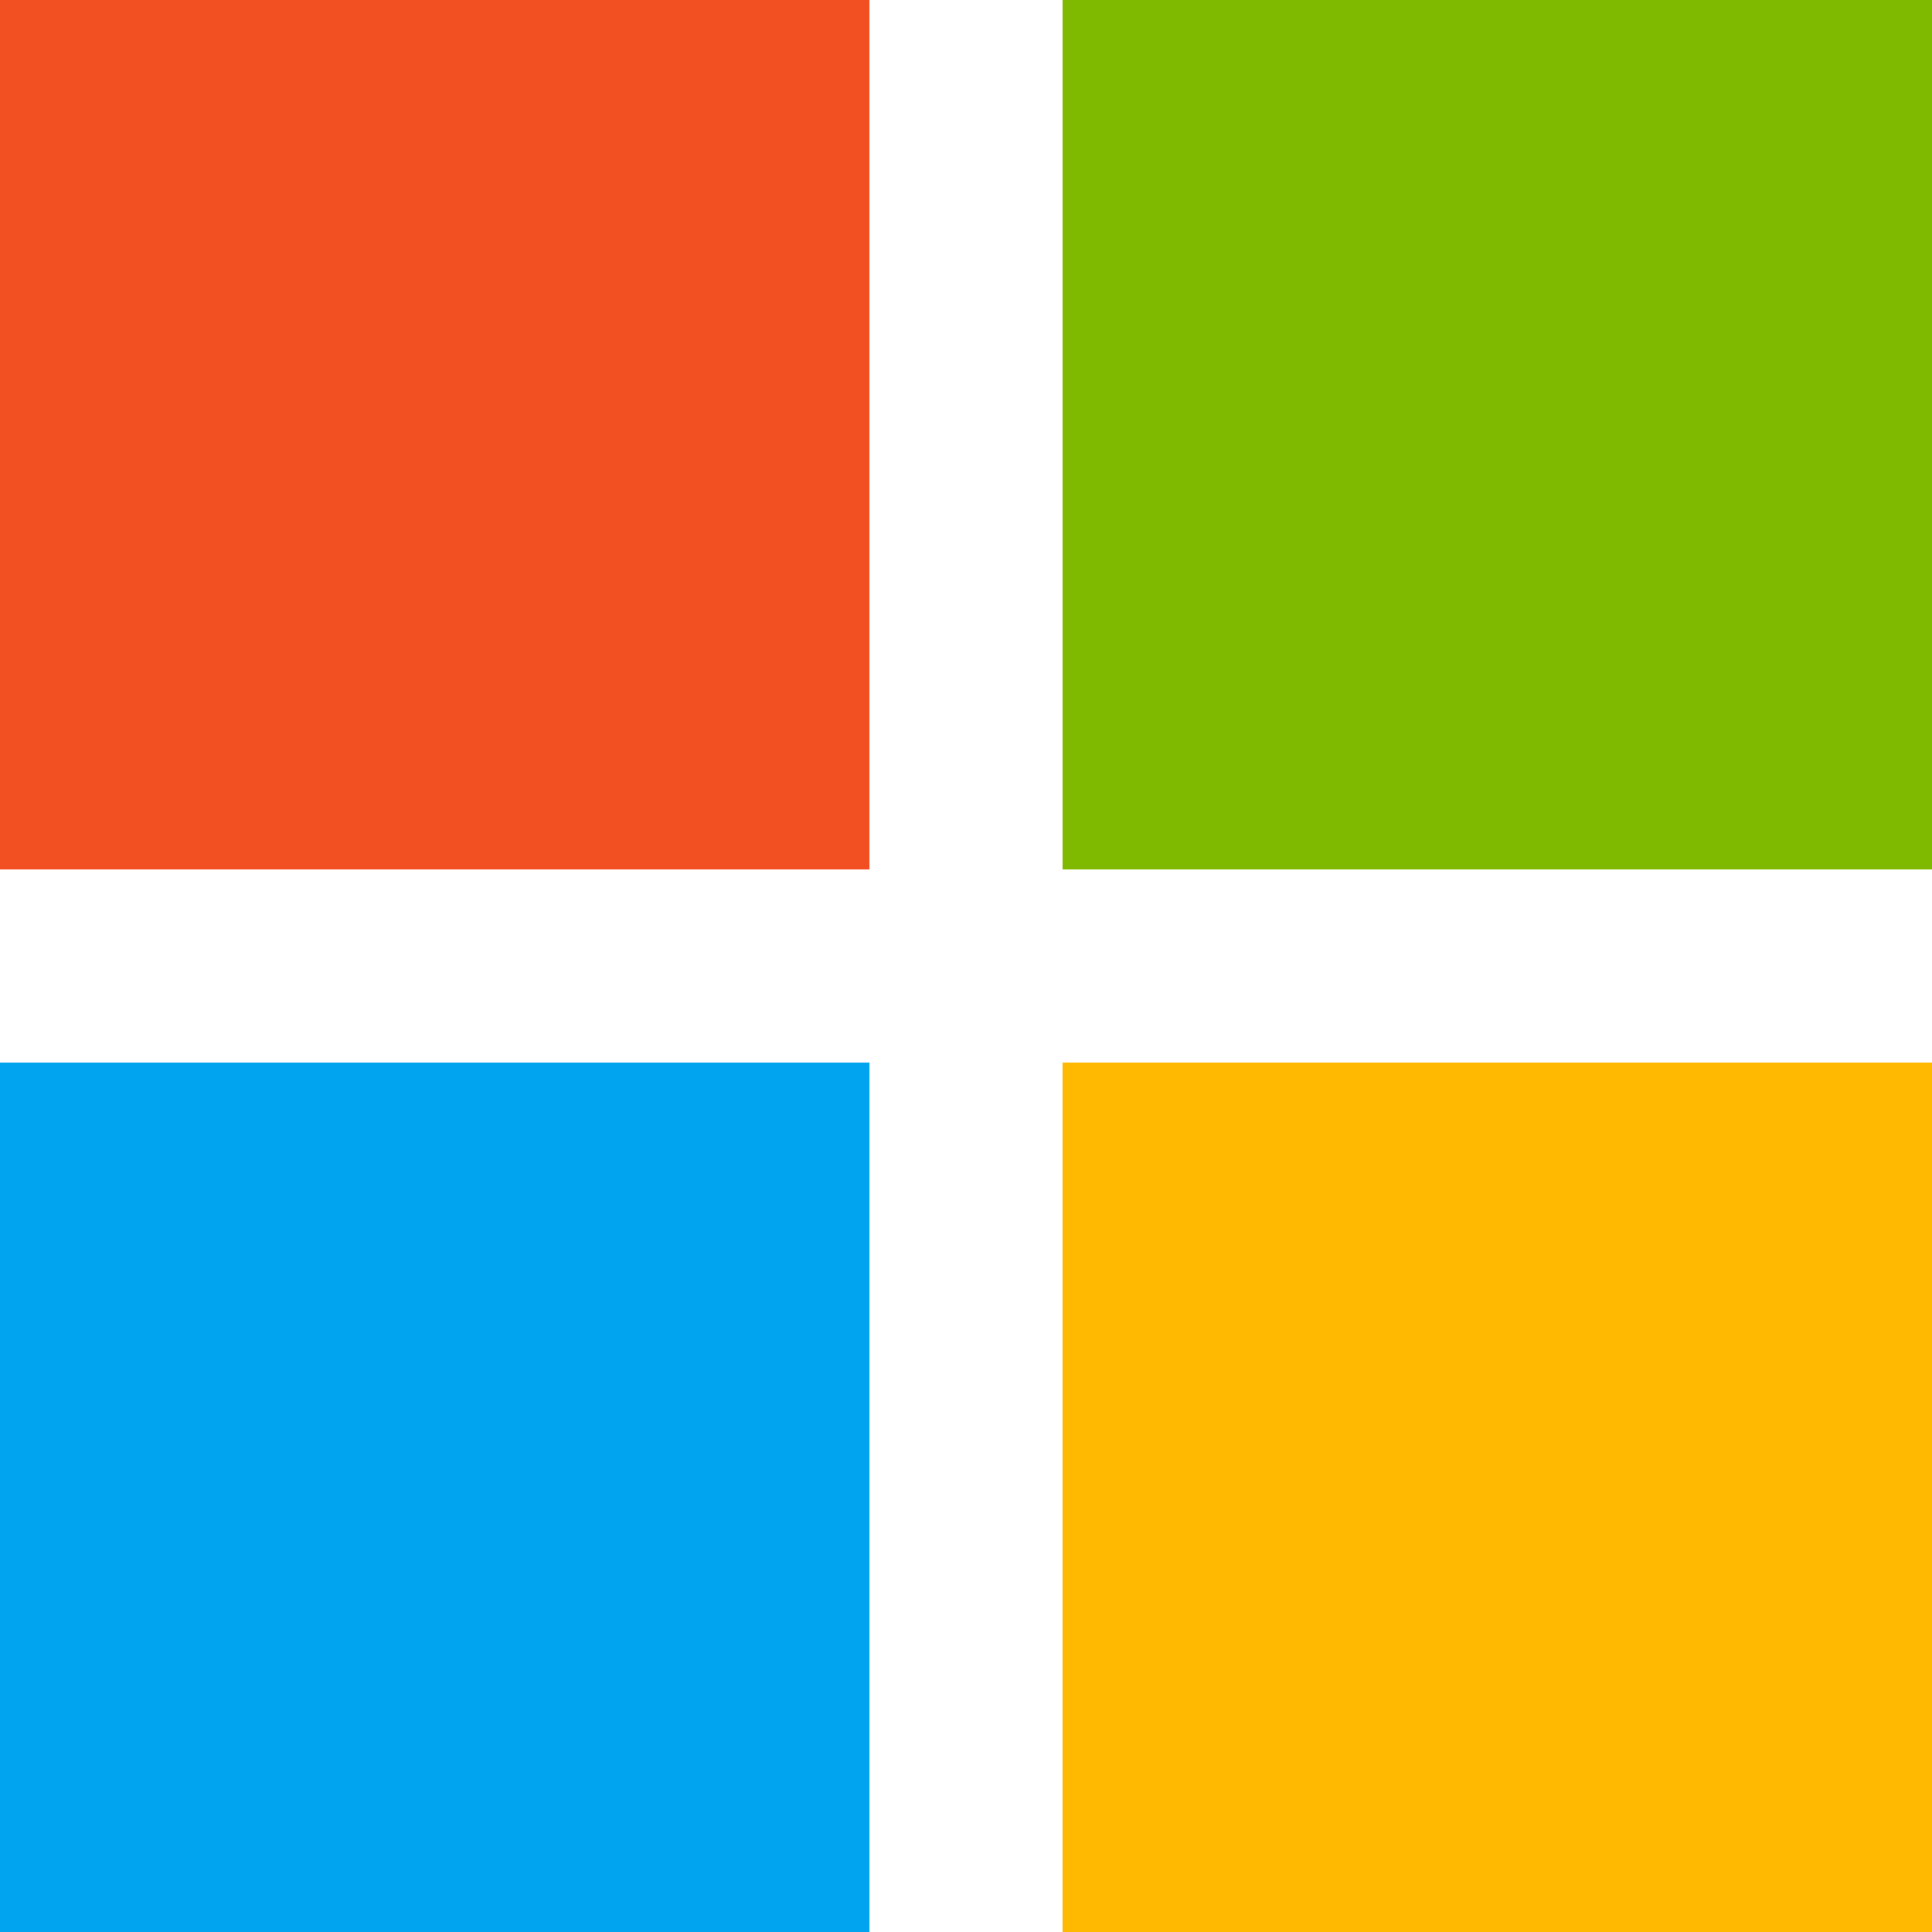
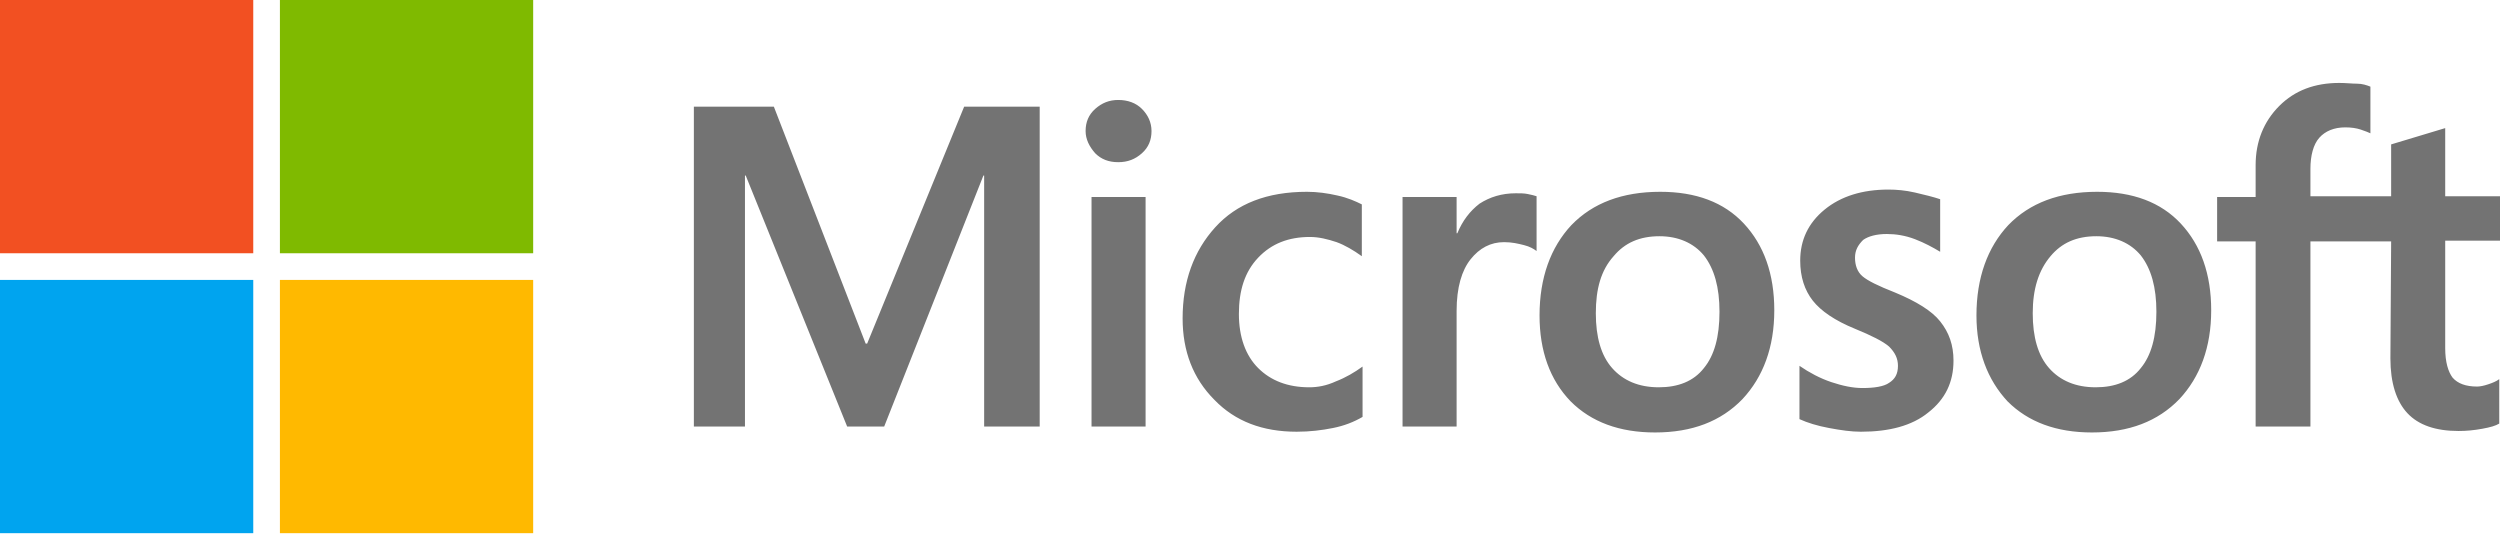
- <svg xmlns="http://www.w3.org/2000/svg" viewBox="0 0 100 100">
-   <rect width="45" height="45" fill="#F25022" />
-   <rect x="55" width="45" height="45" fill="#7FBA00" />
-   <rect y="55" width="45" height="45" fill="#00A4EF" />
-   <rect x="55" y="55" width="45" height="45" fill="#FFB900" />
+ <svg xmlns="http://www.w3.org/2000/svg" version="1.1" viewBox="0 0 337.6 72">
+   <path fill="#737373" d="M140.4,14.4v43.2h-7.5V23.7h-0.1l-13.4,33.9h-5l-13.7-33.9h-0.1v33.9h-6.9V14.4h10.8l12.4,32h0.2l13.1-32H140.4 z M146.6,17.7c0-1.2,0.4-2.2,1.3-3c0.9-0.8,1.9-1.2,3.1-1.2c1.3,0,2.4,0.4,3.2,1.2s1.3,1.8,1.3,3c0,1.2-0.4,2.2-1.3,3 c-0.9,0.8-1.9,1.2-3.2,1.2s-2.3-0.4-3.1-1.2C147.1,19.8,146.6,18.8,146.6,17.7z M154.7,26.6v31h-7.3v-31H154.7z M176.8,52.3 c1.1,0,2.3-0.2,3.6-0.8c1.3-0.5,2.5-1.2,3.6-2v6.8c-1.2,0.7-2.5,1.2-4,1.5c-1.5,0.3-3.1,0.5-4.9,0.5c-4.6,0-8.3-1.4-11.1-4.3 c-2.9-2.9-4.3-6.6-4.3-11c0-5,1.5-9.1,4.4-12.3c2.9-3.2,7-4.8,12.4-4.8c1.4,0,2.8,0.2,4.1,0.5c1.4,0.3,2.5,0.8,3.3,1.2v7 c-1.1-0.8-2.3-1.5-3.4-1.9c-1.2-0.4-2.4-0.7-3.6-0.7c-2.9,0-5.2,0.9-7,2.8s-2.6,4.4-2.6,7.6c0,3.1,0.9,5.6,2.6,7.3 C171.6,51.4,173.9,52.3,176.8,52.3z M204.7,26.1c0.6,0,1.1,0,1.6,0.1s0.9,0.2,1.2,0.3v7.4c-0.4-0.3-0.9-0.6-1.7-0.8 s-1.6-0.4-2.7-0.4c-1.8,0-3.3,0.8-4.5,2.3s-1.9,3.8-1.9,7v15.6h-7.3v-31h7.3v4.9h0.1c0.7-1.7,1.7-3,3-4 C201.2,26.6,202.8,26.1,204.7,26.1z M207.9,42.6c0-5.1,1.5-9.2,4.3-12.2c2.9-3,6.9-4.5,12-4.5c4.8,0,8.6,1.4,11.3,4.3 s4.1,6.8,4.1,11.7c0,5-1.5,9-4.3,12c-2.9,3-6.8,4.5-11.8,4.5c-4.8,0-8.6-1.4-11.4-4.2C209.3,51.3,207.9,47.4,207.9,42.6z M215.5,42.3c0,3.2,0.7,5.7,2.2,7.4s3.6,2.6,6.3,2.6c2.6,0,4.7-0.8,6.1-2.6c1.4-1.7,2.1-4.2,2.1-7.6c0-3.3-0.7-5.8-2.1-7.6 c-1.4-1.7-3.5-2.6-6-2.6c-2.7,0-4.7,0.9-6.2,2.7C216.2,36.5,215.5,39,215.5,42.3z M250.5,34.8c0,1,0.3,1.9,1,2.5 c0.7,0.6,2.1,1.3,4.4,2.2c2.9,1.2,5,2.5,6.1,3.9c1.2,1.5,1.8,3.2,1.8,5.3c0,2.9-1.1,5.2-3.4,7c-2.2,1.8-5.3,2.6-9.1,2.6 c-1.3,0-2.7-0.2-4.3-0.5c-1.6-0.3-2.9-0.7-4-1.2v-7.2c1.3,0.9,2.8,1.7,4.3,2.2c1.5,0.5,2.9,0.8,4.2,0.8c1.6,0,2.9-0.2,3.6-0.7 c0.8-0.5,1.2-1.2,1.2-2.3c0-1-0.4-1.8-1.2-2.6c-0.8-0.7-2.4-1.5-4.6-2.4c-2.7-1.1-4.6-2.4-5.7-3.8s-1.7-3.2-1.7-5.4 c0-2.8,1.1-5.1,3.3-6.9c2.2-1.8,5.1-2.7,8.6-2.7c1.1,0,2.3,0.1,3.6,0.4s2.5,0.6,3.4,0.9V34c-1-0.6-2.1-1.2-3.4-1.7 c-1.3-0.5-2.6-0.7-3.8-0.7c-1.4,0-2.5,0.3-3.2,0.8C250.9,33.1,250.5,33.8,250.5,34.8z M266.9,42.6c0-5.1,1.5-9.2,4.3-12.2 c2.9-3,6.9-4.5,12-4.5c4.8,0,8.6,1.4,11.3,4.3s4.1,6.8,4.1,11.7c0,5-1.5,9-4.3,12c-2.9,3-6.8,4.5-11.8,4.5c-4.8,0-8.6-1.4-11.4-4.2 C268.4,51.3,266.9,47.4,266.9,42.6z M274.5,42.3c0,3.2,0.7,5.7,2.2,7.4s3.6,2.6,6.3,2.6c2.6,0,4.7-0.8,6.1-2.6 c1.4-1.7,2.1-4.2,2.1-7.6c0-3.3-0.7-5.8-2.1-7.6c-1.4-1.7-3.5-2.6-6-2.6c-2.7,0-4.7,0.9-6.2,2.7C275.3,36.5,274.5,39,274.5,42.3z M322.9,32.6h-10.9v25h-7.4v-25h-5.2v-6h5.2v-4.3c0-3.2,1.1-5.9,3.2-8s4.8-3.1,8.1-3.1c0.9,0,1.7,0.1,2.4,0.1s1.3,0.2,1.8,0.4v6.3 c-0.2-0.1-0.7-0.3-1.3-0.5c-0.6-0.2-1.3-0.3-2.1-0.3c-1.5,0-2.7,0.5-3.5,1.4c-0.8,0.9-1.2,2.4-1.2,4.2v3.7h10.9v-7l7.3-2.2v9.2h7.4 v6h-7.4v14.5c0,1.9,0.4,3.2,1,4c0.7,0.8,1.8,1.2,3.3,1.2c0.4,0,0.9-0.1,1.5-0.3c0.6-0.2,1.1-0.4,1.5-0.7v6c-0.5,0.3-1.2,0.5-2.3,0.7 c-1.1,0.2-2.1,0.3-3.2,0.3c-3.1,0-5.4-0.8-6.9-2.4c-1.5-1.6-2.3-4.1-2.3-7.4L322.9,32.6L322.9,32.6z" />
+   <rect fill="#F25022" width="34.2" height="34.2" />
+   <rect x="37.8" fill="#7FBA00" width="34.2" height="34.2" />
+   <rect y="37.8" fill="#00A4EF" width="34.2" height="34.2" />
+   <rect x="37.8" y="37.8" fill="#FFB900" width="34.2" height="34.2" />
</svg>
